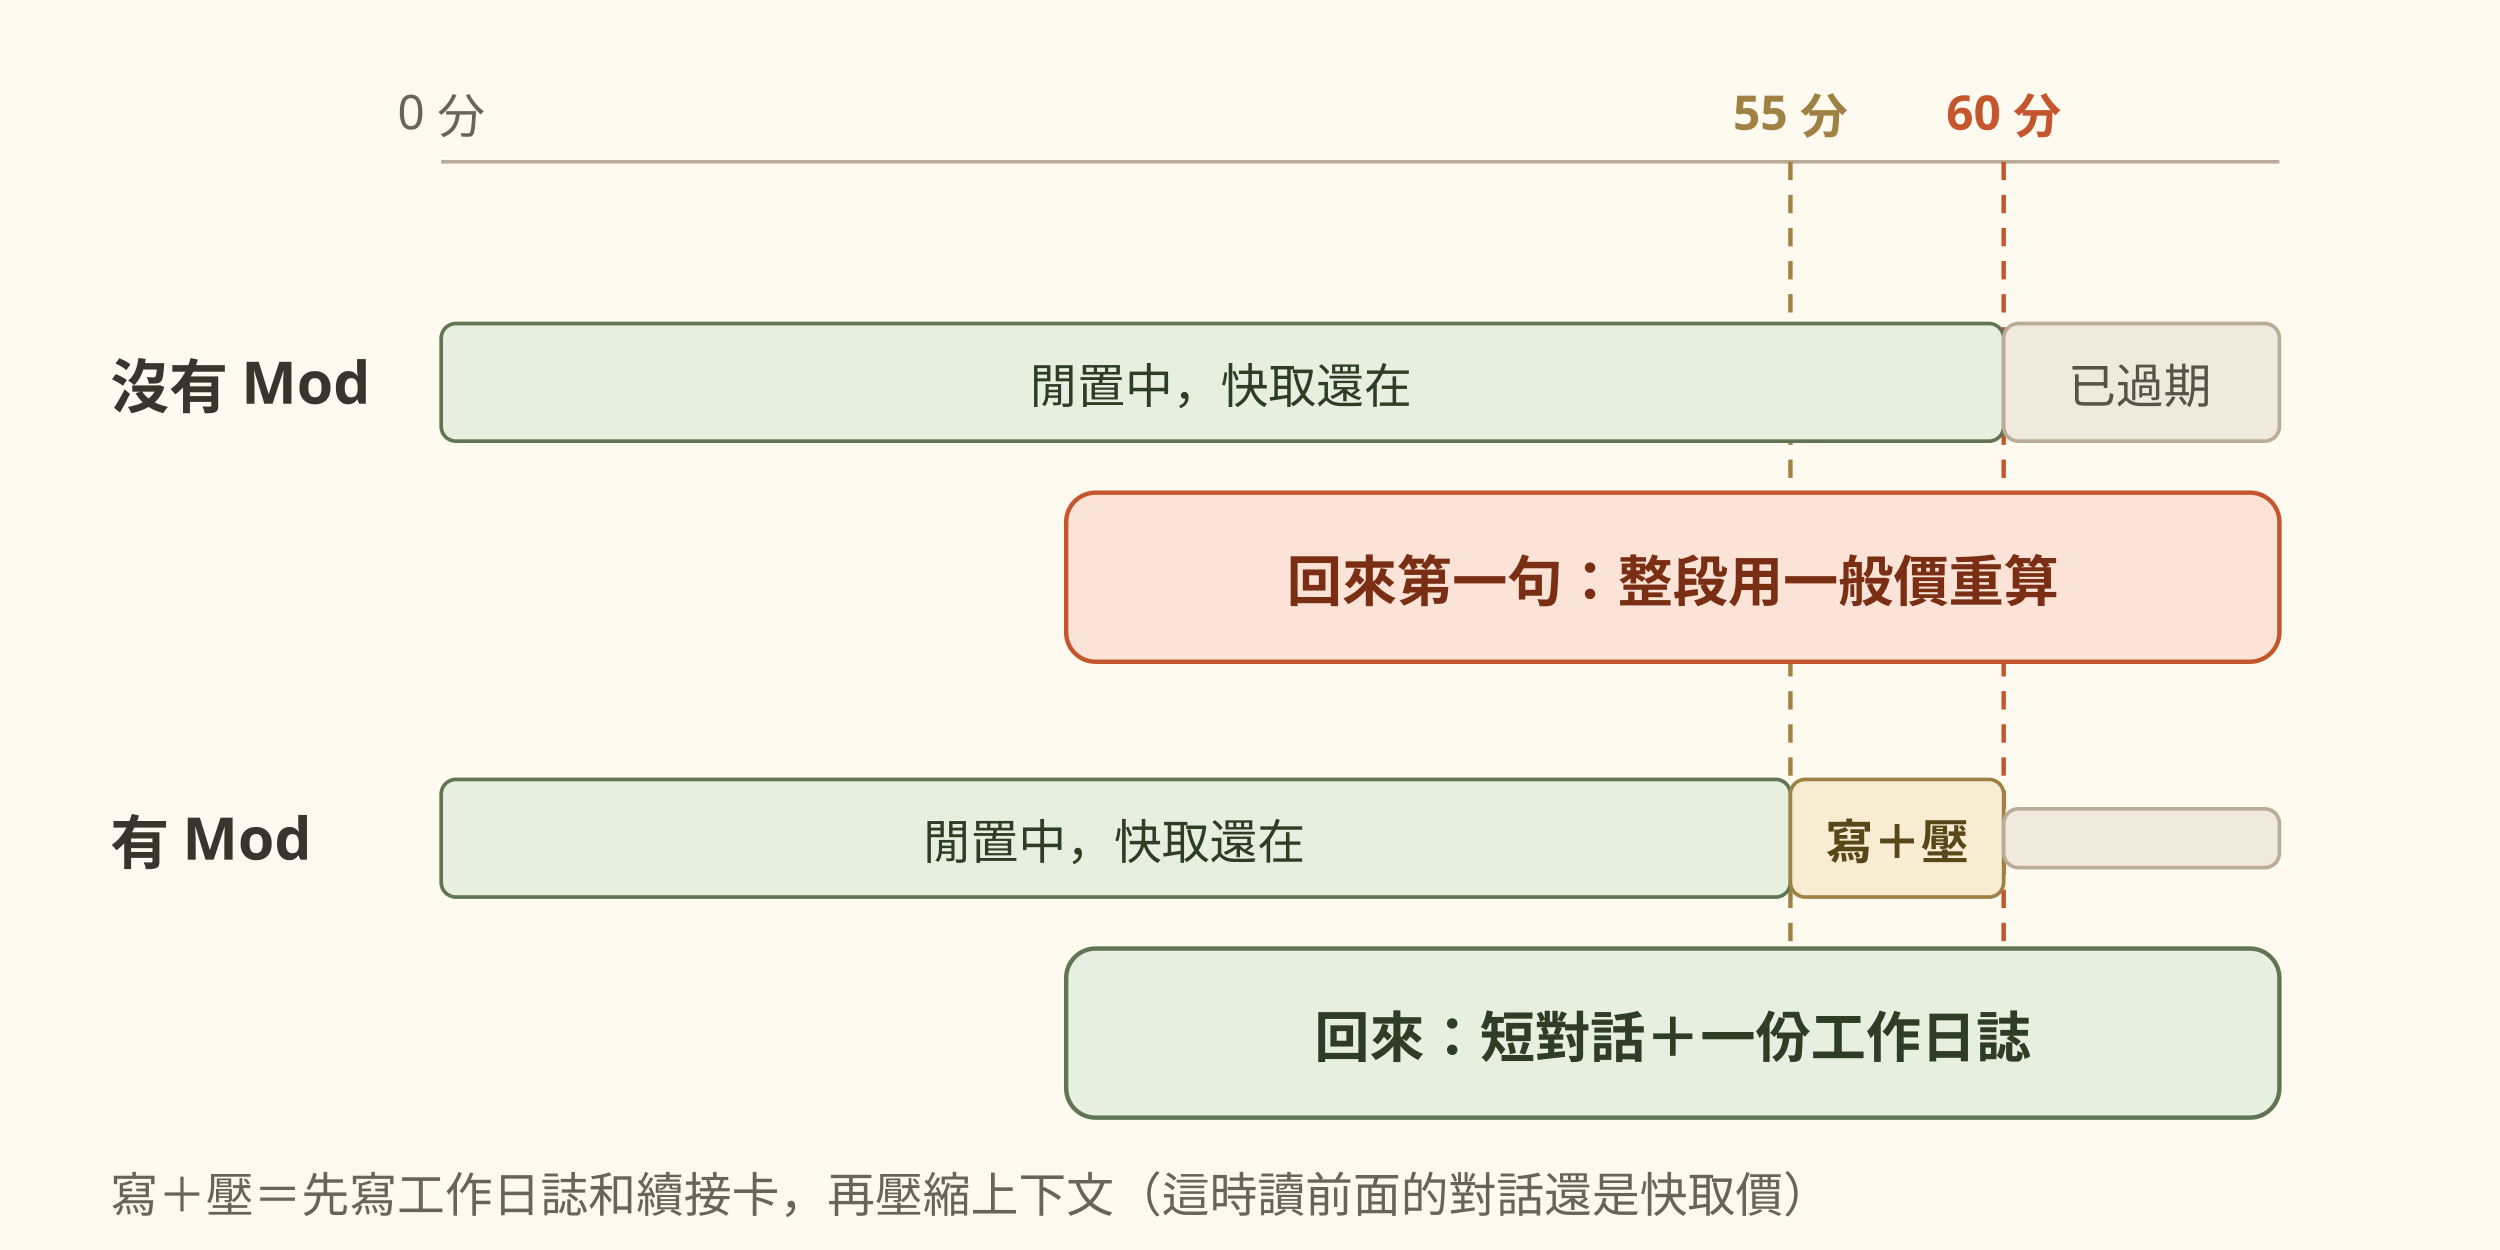
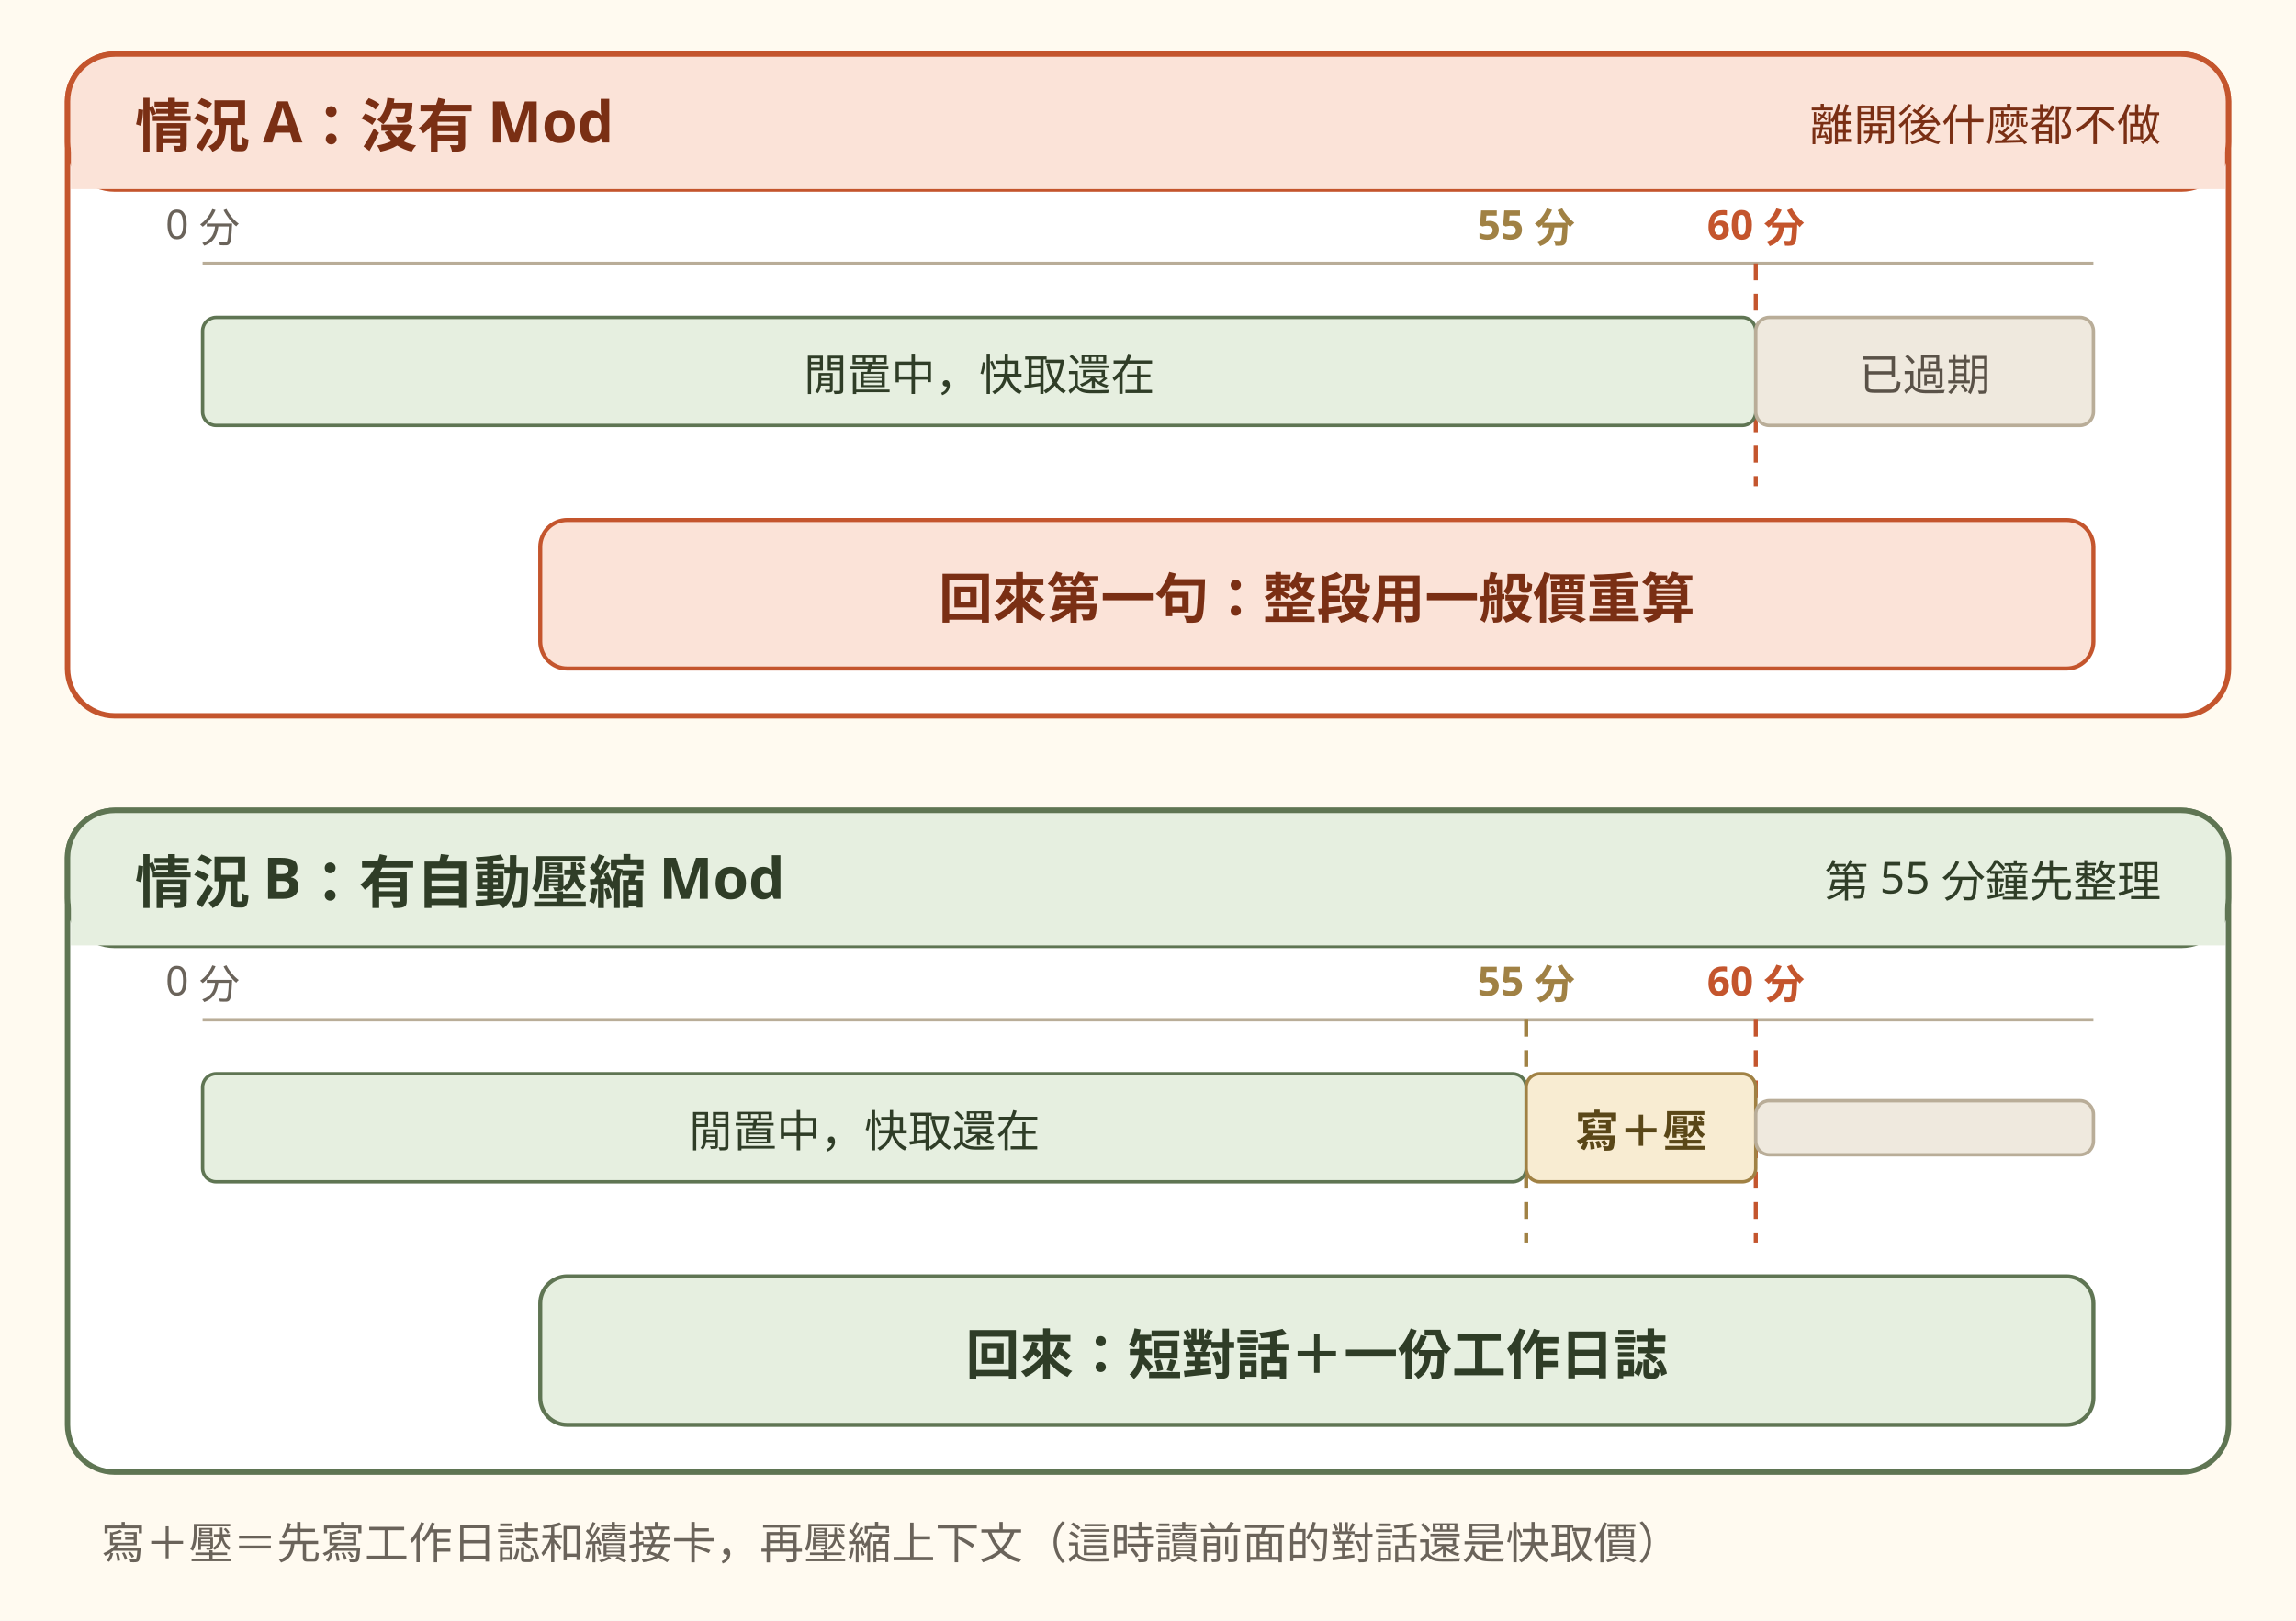
- <svg xmlns="http://www.w3.org/2000/svg" width="1360" height="680" viewBox="0 0 680 340" role="img" font-family="'Noto Sans TC','PingFang TC','Microsoft JhengHei',sans-serif">
-   <defs>
-     <marker id="a" viewBox="0 0 10 10" refX="8" refY="5" markerWidth="7" markerHeight="7" orient="auto-start-reverse">
-       <path d="M2 1L8 5L2 9" fill="none" stroke="#8a7f70" stroke-width="1.6" stroke-linecap="round" stroke-linejoin="round" />
-     </marker>
-   </defs>
-   <rect width="680" height="340" fill="#fffaf0" />
-   <line x1="120" y1="44" x2="620" y2="44" stroke="#b9ad98" stroke-width="1" />
-   <text x="120" y="30" font-size="13" font-weight="400" fill="#6a635a" text-anchor="middle" dominant-baseline="central">0 分</text>
-   <text x="487" y="30" font-size="13" font-weight="700" fill="#a08144" text-anchor="middle" dominant-baseline="central">55 分</text>
-   <text x="545" y="30" font-size="13" font-weight="700" fill="#C4552D" text-anchor="middle" dominant-baseline="central">60 分</text>
-   <line x1="545" y1="44" x2="545" y2="300" stroke="#C4552D" stroke-width="1.2" stroke-dasharray="5 4" />
-   <line x1="487" y1="44" x2="487" y2="300" stroke="#a08144" stroke-width="1.2" stroke-dasharray="5 4" />
-   <text x="30" y="104" font-size="16" font-weight="700" fill="#3a342d" text-anchor="start" dominant-baseline="central">沒有 Mod</text>
-   <rect x="120" y="88" width="425" height="32" rx="4" fill="#e6efe0" stroke="#5f7553" />
-   <text x="332" y="104" font-size="13" font-weight="400" fill="#2f3d27" text-anchor="middle" dominant-baseline="central">閒置中，快取還在</text>
-   <rect x="545" y="88" width="75" height="32" rx="4" fill="#efe9de" stroke="#b9ad98" />
-   <text x="582" y="104" font-size="13" font-weight="400" fill="#5a5248" text-anchor="middle" dominant-baseline="central">已過期</text>
-   <rect x="290" y="134" width="330" height="46" rx="8" fill="#fbe3d8" stroke="#C4552D" stroke-width="1.2" />
-   <text x="455.0" y="157.0" font-size="15" font-weight="700" fill="#7a2f14" text-anchor="middle" dominant-baseline="central">回來第一句：整段用一般價重算</text>
-   <text x="30" y="228" font-size="16" font-weight="700" fill="#3a342d" text-anchor="start" dominant-baseline="central">有 Mod</text>
-   <rect x="120" y="212" width="367" height="32" rx="4" fill="#e6efe0" stroke="#5f7553" />
-   <text x="303" y="228" font-size="13" font-weight="400" fill="#2f3d27" text-anchor="middle" dominant-baseline="central">閒置中，快取還在</text>
-   <rect x="487" y="212" width="58" height="32" rx="4" fill="#f8ecd2" stroke="#a08144" />
-   <text x="516" y="228" font-size="13" font-weight="700" fill="#5a4718" text-anchor="middle" dominant-baseline="central">寫＋壓</text>
-   <rect x="545" y="220" width="75" height="16" rx="4" fill="#efe9de" stroke="#b9ad98" />
-   <rect x="290" y="258" width="330" height="46" rx="8" fill="#e6efe0" stroke="#5f7553" stroke-width="1.2" />
-   <text x="455.0" y="281.0" font-size="15" font-weight="700" fill="#2f3d27" text-anchor="middle" dominant-baseline="central">回來：短對話＋一份工作日誌</text>
-   <text x="30" y="324" font-size="13" font-weight="400" fill="#6a635a" text-anchor="start" dominant-baseline="central">寫＋壓＝先寫工作日誌和續接卡，再壓縮上下文（這時讀前面的對話還是快取價）</text>
+ <svg xmlns="http://www.w3.org/2000/svg" width="1360" height="960" viewBox="0 0 680 480" role="img" font-family="'Noto Sans TC','PingFang TC','Microsoft JhengHei',sans-serif">
+   <rect width="680" height="480" fill="#fffaf0" />
+   <rect x="20" y="16" width="640" height="196" rx="14" fill="#ffffff" stroke="#C4552D" stroke-width="1.6" />
+   <rect x="20" y="16" width="640" height="40" rx="14" fill="#fbe3d8" stroke="#C4552D" stroke-width="1.6" />
+   <rect x="21" y="42" width="638" height="14" fill="#fbe3d8" />
+   <text x="40" y="36" font-size="17" font-weight="700" fill="#7a2f14" text-anchor="start" dominant-baseline="central">情況 A：沒有 Mod</text>
+   <text x="640" y="36" font-size="13" font-weight="400" fill="#7a2f14" text-anchor="end" dominant-baseline="central">離開後什麼都不做</text>
+   <line x1="60" y1="78" x2="620" y2="78" stroke="#b9ad98" />
+   <text x="60" y="66" font-size="12" font-weight="400" fill="#6a635a" text-anchor="middle" dominant-baseline="central">0 分</text>
+   <text x="452" y="66" font-size="12" font-weight="700" fill="#a08144" text-anchor="middle" dominant-baseline="central">55 分</text>
+   <text x="520" y="66" font-size="12" font-weight="700" fill="#C4552D" text-anchor="middle" dominant-baseline="central">60 分</text>
+   <line x1="520" y1="78" x2="520" y2="144" stroke="#C4552D" stroke-width="1.2" stroke-dasharray="5 4" />
+   <rect x="60" y="94" width="460" height="32" rx="4" fill="#e6efe0" stroke="#5f7553" stroke-width="1" />
+   <text x="290.0" y="110" font-size="13" font-weight="400" fill="#2f3d27" text-anchor="middle" dominant-baseline="central">閒置中，快取還在</text>
+   <rect x="520" y="94" width="100" height="32" rx="4" fill="#efe9de" stroke="#b9ad98" stroke-width="1" />
+   <text x="570.0" y="110" font-size="13" font-weight="400" fill="#5a5248" text-anchor="middle" dominant-baseline="central">已過期</text>
+   <rect x="160" y="154" width="460" height="44" rx="8" fill="#fbe3d8" stroke="#C4552D" stroke-width="1.2" />
+   <text x="390" y="176" font-size="16" font-weight="700" fill="#7a2f14" text-anchor="middle" dominant-baseline="central">回來第一句：整段用一般價重算</text>
+   <rect x="20" y="240" width="640" height="196" rx="14" fill="#ffffff" stroke="#5f7553" stroke-width="1.6" />
+   <rect x="20" y="240" width="640" height="40" rx="14" fill="#e6efe0" stroke="#5f7553" stroke-width="1.6" />
+   <rect x="21" y="266" width="638" height="14" fill="#e6efe0" />
+   <text x="40" y="260" font-size="17" font-weight="700" fill="#2f3d27" text-anchor="start" dominant-baseline="central">情況 B：有自動壓縮 Mod</text>
+   <text x="640" y="260" font-size="13" font-weight="400" fill="#2f3d27" text-anchor="end" dominant-baseline="central">第 55 分鐘先整理</text>
+   <line x1="60" y1="302" x2="620" y2="302" stroke="#b9ad98" />
+   <text x="60" y="290" font-size="12" font-weight="400" fill="#6a635a" text-anchor="middle" dominant-baseline="central">0 分</text>
+   <text x="452" y="290" font-size="12" font-weight="700" fill="#a08144" text-anchor="middle" dominant-baseline="central">55 分</text>
+   <text x="520" y="290" font-size="12" font-weight="700" fill="#C4552D" text-anchor="middle" dominant-baseline="central">60 分</text>
+   <line x1="520" y1="302" x2="520" y2="368" stroke="#C4552D" stroke-width="1.2" stroke-dasharray="5 4" />
+   <line x1="452" y1="302" x2="452" y2="368" stroke="#a08144" stroke-width="1.2" stroke-dasharray="5 4" />
+   <rect x="60" y="318" width="392" height="32" rx="4" fill="#e6efe0" stroke="#5f7553" stroke-width="1" />
+   <text x="256.0" y="334" font-size="13" font-weight="400" fill="#2f3d27" text-anchor="middle" dominant-baseline="central">閒置中，快取還在</text>
+   <rect x="452" y="318" width="68" height="32" rx="4" fill="#f8ecd2" stroke="#a08144" stroke-width="1" />
+   <text x="486.0" y="334" font-size="13" font-weight="700" fill="#5a4718" text-anchor="middle" dominant-baseline="central">寫＋壓</text>
+   <rect x="520" y="326" width="100" height="16" rx="4" fill="#efe9de" stroke="#b9ad98" stroke-width="1" />
+   <rect x="160" y="378" width="460" height="44" rx="8" fill="#e6efe0" stroke="#5f7553" stroke-width="1.2" />
+   <text x="390" y="400" font-size="16" font-weight="700" fill="#2f3d27" text-anchor="middle" dominant-baseline="central">回來：短對話＋一份工作日誌</text>
+   <text x="30" y="456" font-size="13" font-weight="400" fill="#6a635a" text-anchor="start" dominant-baseline="central">寫＋壓＝先寫工作日誌和續接卡，再壓縮上下文（這時讀前面的對話還是快取價）</text>
</svg>
